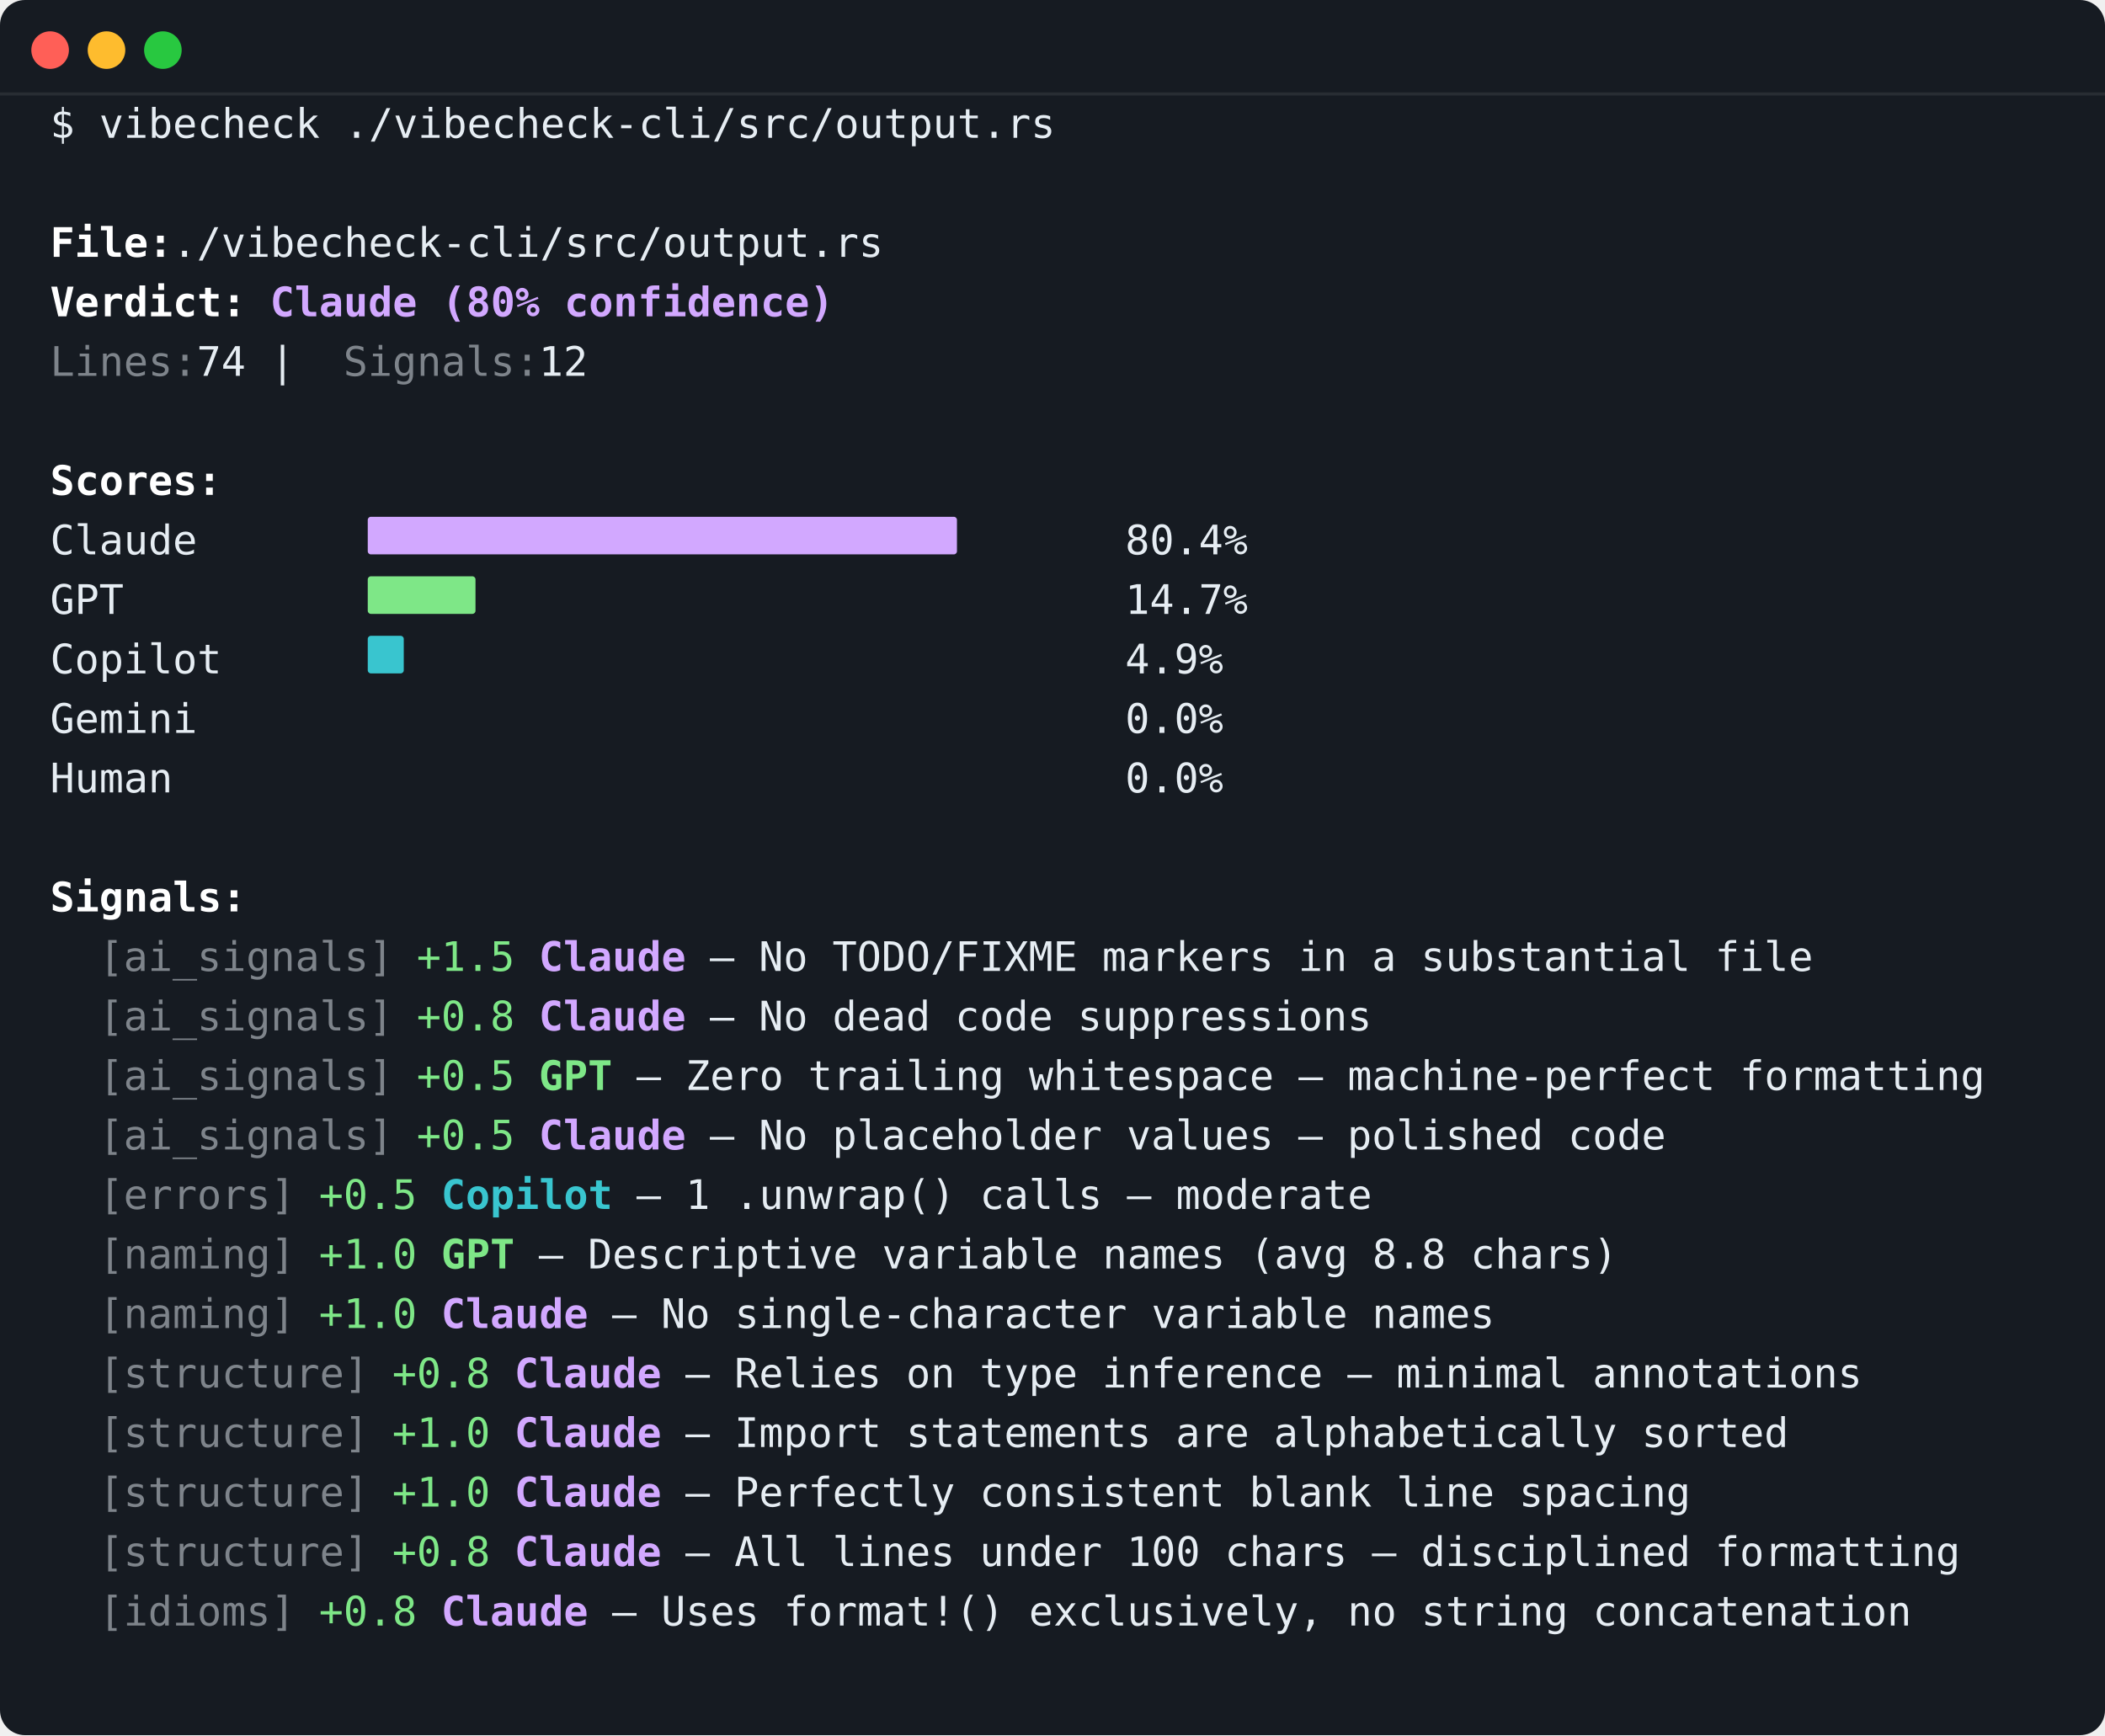
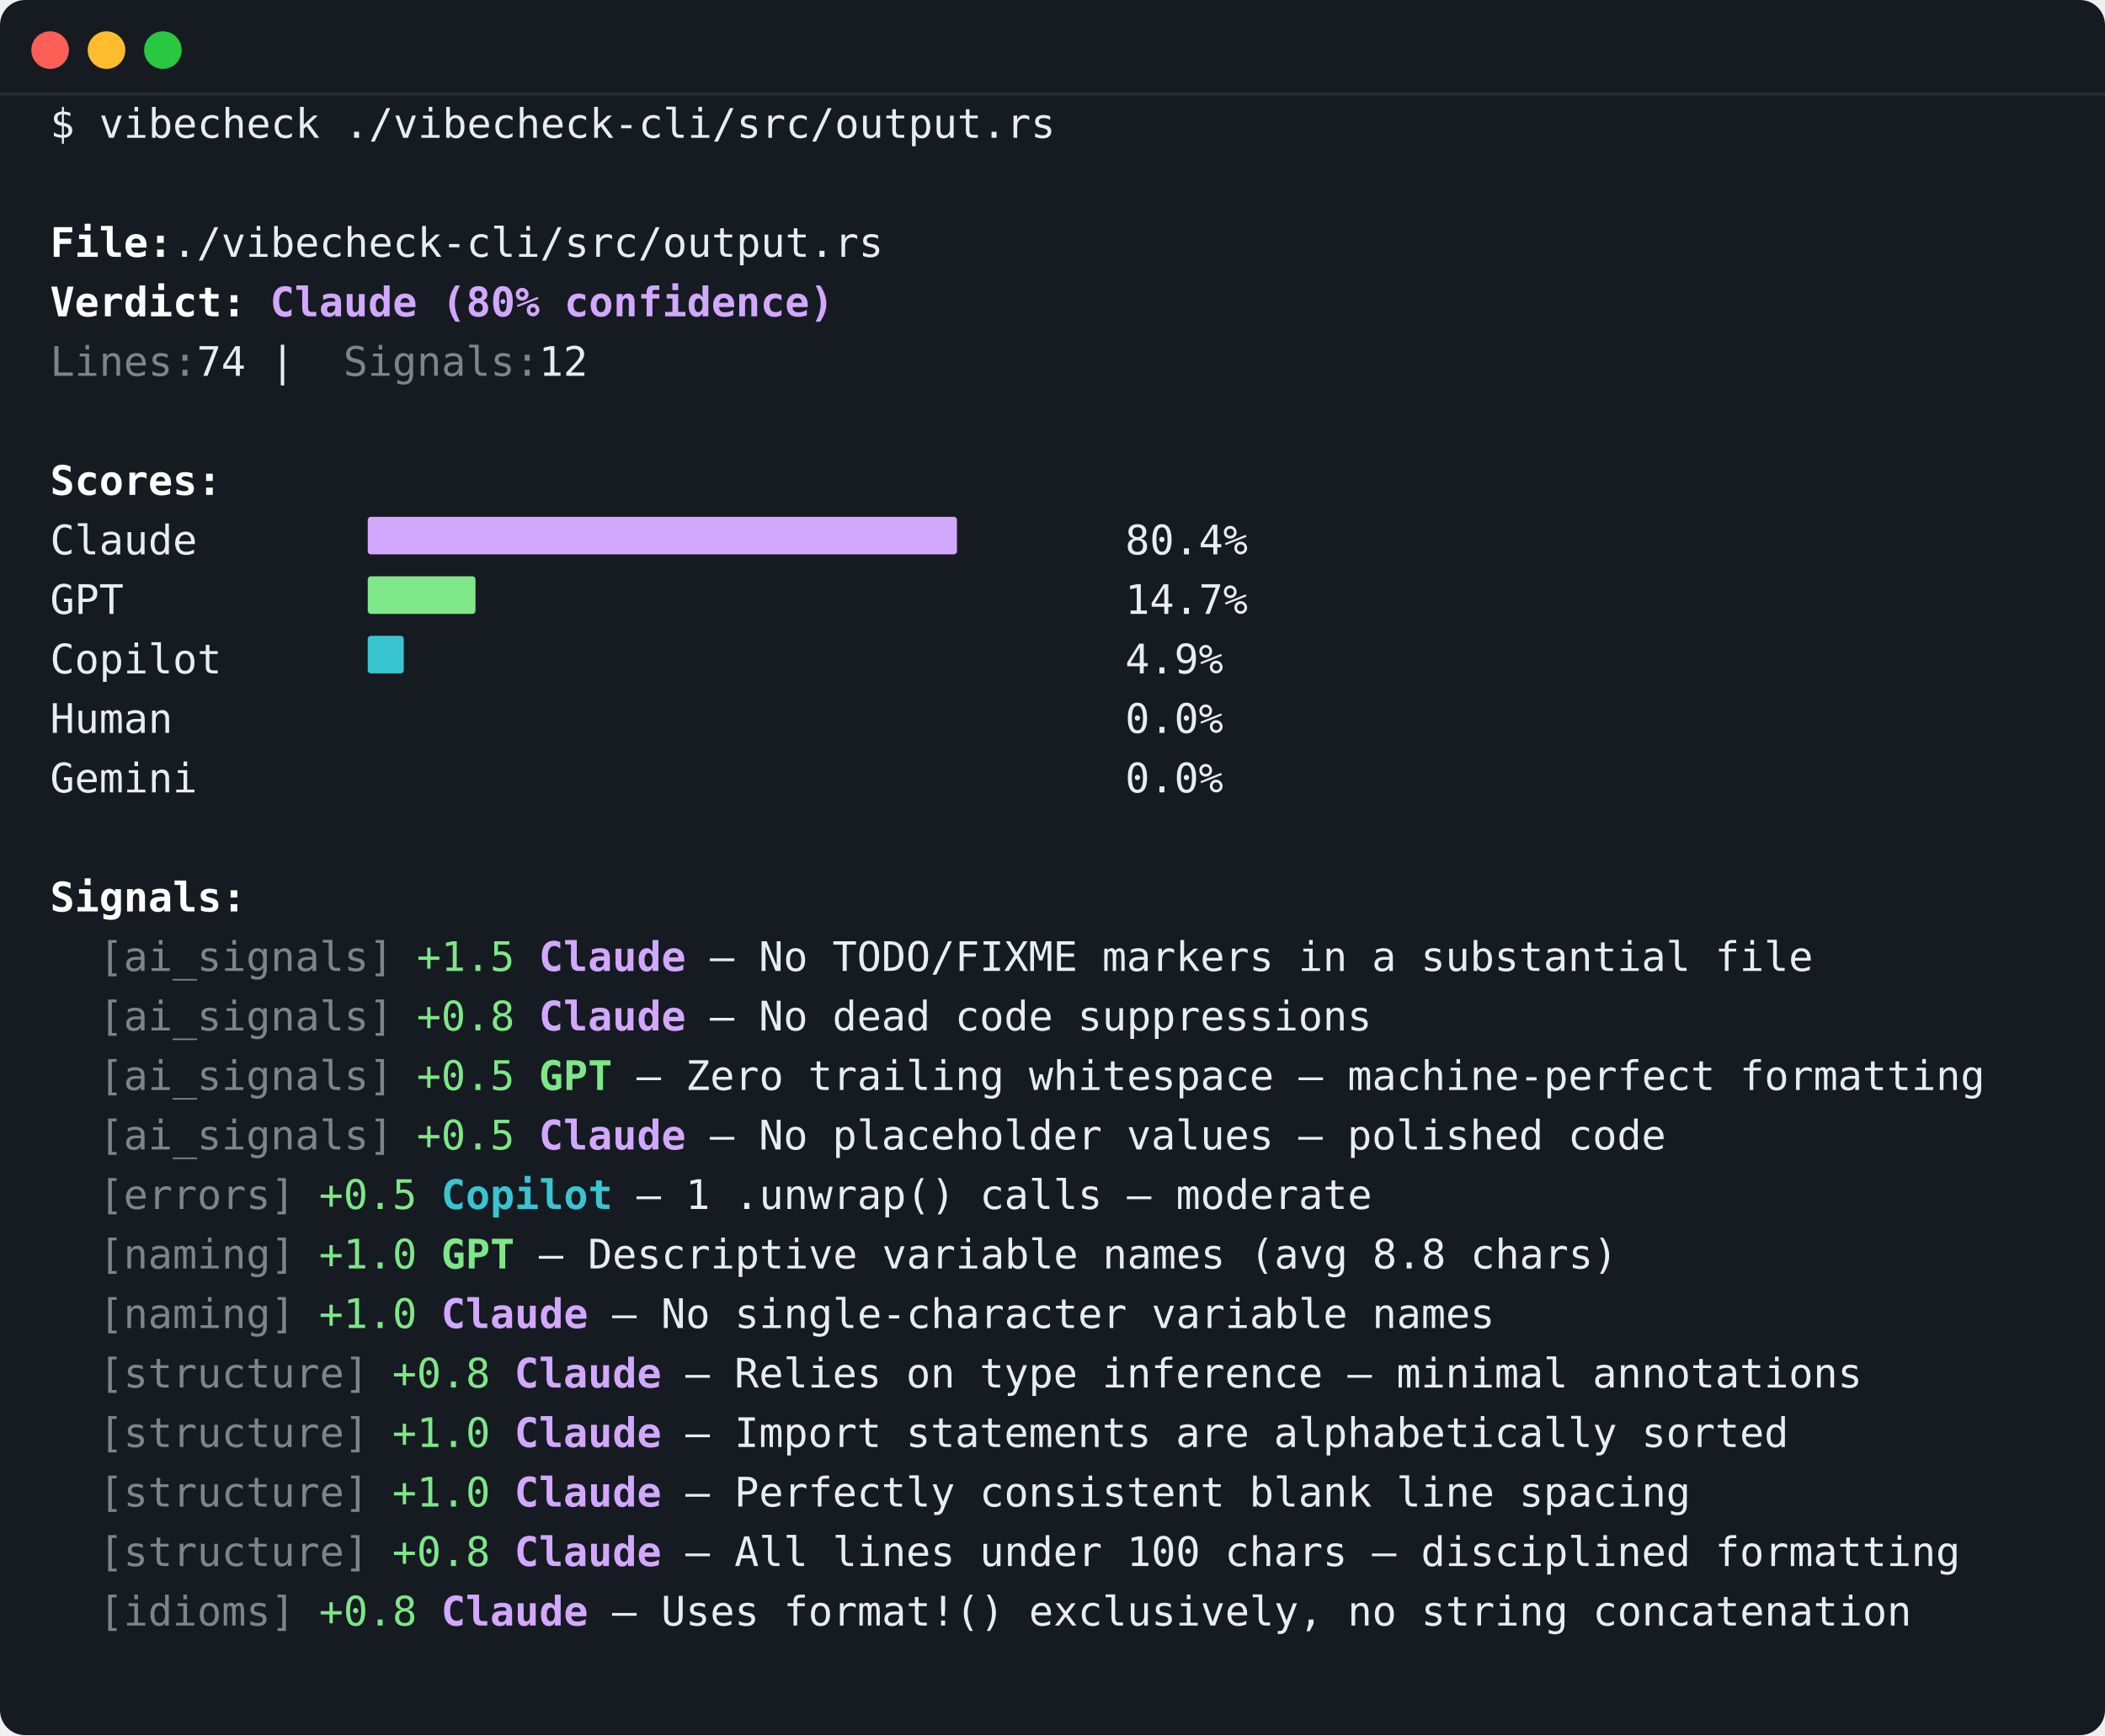
<svg xmlns="http://www.w3.org/2000/svg" viewBox="0 0 672 554" width="672" height="554">
  <rect width="672" height="554" fill="#161b22" rx="8" />
  <circle cx="16" cy="16" r="6" fill="#ff5f57" />
  <circle cx="34" cy="16" r="6" fill="#febc2e" />
  <circle cx="52" cy="16" r="6" fill="#28c840" />
  <line x1="0" y1="30" x2="672" y2="30" stroke="#ffffff" stroke-opacity="0.08" stroke-width="1" />
  <text x="16.0" y="44" font-family="ui-monospace,SFMono-Regular,'SF Mono',Menlo,Consolas,monospace" font-size="13px" fill="#e6edf3">$ vibecheck ./vibecheck-cli/src/output.rs</text>
  <text x="16.0" y="82" font-family="ui-monospace,SFMono-Regular,'SF Mono',Menlo,Consolas,monospace" font-size="13px" fill="#ffffff" font-weight="bold">File:</text>
  <text x="55.0" y="82" font-family="ui-monospace,SFMono-Regular,'SF Mono',Menlo,Consolas,monospace" font-size="13px" fill="#e6edf3"> ./vibecheck-cli/src/output.rs</text>
  <text x="16.0" y="101" font-family="ui-monospace,SFMono-Regular,'SF Mono',Menlo,Consolas,monospace" font-size="13px" fill="#ffffff" font-weight="bold">Verdict:</text>
  <text x="86.2" y="101" font-family="ui-monospace,SFMono-Regular,'SF Mono',Menlo,Consolas,monospace" font-size="13px" fill="#d2a8ff" font-weight="bold">Claude (80% confidence)</text>
  <text x="16.0" y="120" font-family="ui-monospace,SFMono-Regular,'SF Mono',Menlo,Consolas,monospace" font-size="13px" fill="#e6edf3" opacity="0.5">Lines:</text>
  <text x="62.8" y="120" font-family="ui-monospace,SFMono-Regular,'SF Mono',Menlo,Consolas,monospace" font-size="13px" fill="#e6edf3"> 74 | </text>
  <text x="109.6" y="120" font-family="ui-monospace,SFMono-Regular,'SF Mono',Menlo,Consolas,monospace" font-size="13px" fill="#e6edf3" opacity="0.5">Signals:</text>
  <text x="172.0" y="120" font-family="ui-monospace,SFMono-Regular,'SF Mono',Menlo,Consolas,monospace" font-size="13px" fill="#e6edf3"> 12</text>
  <text x="16.0" y="158" font-family="ui-monospace,SFMono-Regular,'SF Mono',Menlo,Consolas,monospace" font-size="13px" fill="#ffffff" font-weight="bold">Scores:</text>
  <text x="16.0" y="177" font-family="ui-monospace,SFMono-Regular,'SF Mono',Menlo,Consolas,monospace" font-size="13px" fill="#e6edf3">  Claude     </text>
  <rect x="117.4" y="165.0" width="188.1" height="12" fill="#d2a8ff" rx="1" />
  <text x="359.2" y="177" font-family="ui-monospace,SFMono-Regular,'SF Mono',Menlo,Consolas,monospace" font-size="13px" fill="#e6edf3">80.4%</text>
  <text x="16.0" y="196" font-family="ui-monospace,SFMono-Regular,'SF Mono',Menlo,Consolas,monospace" font-size="13px" fill="#e6edf3">  GPT        </text>
  <rect x="117.4" y="184.0" width="34.4" height="12" fill="#7ee787" rx="1" />
  <text x="359.2" y="196" font-family="ui-monospace,SFMono-Regular,'SF Mono',Menlo,Consolas,monospace" font-size="13px" fill="#e6edf3">14.7%</text>
  <text x="16.0" y="215" font-family="ui-monospace,SFMono-Regular,'SF Mono',Menlo,Consolas,monospace" font-size="13px" fill="#e6edf3">  Copilot    </text>
  <rect x="117.4" y="203.0" width="11.5" height="12" fill="#39c5cf" rx="1" />
  <text x="359.2" y="215" font-family="ui-monospace,SFMono-Regular,'SF Mono',Menlo,Consolas,monospace" font-size="13px" fill="#e6edf3">4.9%</text>
-   <text x="16.0" y="234" font-family="ui-monospace,SFMono-Regular,'SF Mono',Menlo,Consolas,monospace" font-size="13px" fill="#e6edf3">  Gemini     </text>
+   <text x="16.0" y="234" font-family="ui-monospace,SFMono-Regular,'SF Mono',Menlo,Consolas,monospace" font-size="13px" fill="#e6edf3">  Human      </text>
  <text x="359.2" y="234" font-family="ui-monospace,SFMono-Regular,'SF Mono',Menlo,Consolas,monospace" font-size="13px" fill="#e6edf3">0.0%</text>
-   <text x="16.0" y="253" font-family="ui-monospace,SFMono-Regular,'SF Mono',Menlo,Consolas,monospace" font-size="13px" fill="#e6edf3">  Human      </text>
+   <text x="16.0" y="253" font-family="ui-monospace,SFMono-Regular,'SF Mono',Menlo,Consolas,monospace" font-size="13px" fill="#e6edf3">  Gemini     </text>
  <text x="359.2" y="253" font-family="ui-monospace,SFMono-Regular,'SF Mono',Menlo,Consolas,monospace" font-size="13px" fill="#e6edf3">0.0%</text>
  <text x="16.0" y="291" font-family="ui-monospace,SFMono-Regular,'SF Mono',Menlo,Consolas,monospace" font-size="13px" fill="#ffffff" font-weight="bold">Signals:</text>
  <text x="16.0" y="310" font-family="ui-monospace,SFMono-Regular,'SF Mono',Menlo,Consolas,monospace" font-size="13px" fill="#e6edf3">  </text>
  <text x="31.6" y="310" font-family="ui-monospace,SFMono-Regular,'SF Mono',Menlo,Consolas,monospace" font-size="13px" fill="#e6edf3" opacity="0.5">[ai_signals] </text>
  <text x="133.0" y="310" font-family="ui-monospace,SFMono-Regular,'SF Mono',Menlo,Consolas,monospace" font-size="13px" fill="#7ee787">+1.5 </text>
  <text x="172.0" y="310" font-family="ui-monospace,SFMono-Regular,'SF Mono',Menlo,Consolas,monospace" font-size="13px" fill="#d2a8ff" font-weight="bold">Claude </text>
  <text x="226.6" y="310" font-family="ui-monospace,SFMono-Regular,'SF Mono',Menlo,Consolas,monospace" font-size="13px" fill="#e6edf3">— No TODO/FIXME markers in a substantial file</text>
  <text x="16.0" y="329" font-family="ui-monospace,SFMono-Regular,'SF Mono',Menlo,Consolas,monospace" font-size="13px" fill="#e6edf3">  </text>
  <text x="31.6" y="329" font-family="ui-monospace,SFMono-Regular,'SF Mono',Menlo,Consolas,monospace" font-size="13px" fill="#e6edf3" opacity="0.5">[ai_signals] </text>
  <text x="133.0" y="329" font-family="ui-monospace,SFMono-Regular,'SF Mono',Menlo,Consolas,monospace" font-size="13px" fill="#7ee787">+0.8 </text>
  <text x="172.0" y="329" font-family="ui-monospace,SFMono-Regular,'SF Mono',Menlo,Consolas,monospace" font-size="13px" fill="#d2a8ff" font-weight="bold">Claude </text>
  <text x="226.6" y="329" font-family="ui-monospace,SFMono-Regular,'SF Mono',Menlo,Consolas,monospace" font-size="13px" fill="#e6edf3">— No dead code suppressions</text>
  <text x="16.0" y="348" font-family="ui-monospace,SFMono-Regular,'SF Mono',Menlo,Consolas,monospace" font-size="13px" fill="#e6edf3">  </text>
  <text x="31.6" y="348" font-family="ui-monospace,SFMono-Regular,'SF Mono',Menlo,Consolas,monospace" font-size="13px" fill="#e6edf3" opacity="0.5">[ai_signals] </text>
  <text x="133.0" y="348" font-family="ui-monospace,SFMono-Regular,'SF Mono',Menlo,Consolas,monospace" font-size="13px" fill="#7ee787">+0.5 </text>
  <text x="172.0" y="348" font-family="ui-monospace,SFMono-Regular,'SF Mono',Menlo,Consolas,monospace" font-size="13px" fill="#7ee787" font-weight="bold">GPT </text>
  <text x="203.2" y="348" font-family="ui-monospace,SFMono-Regular,'SF Mono',Menlo,Consolas,monospace" font-size="13px" fill="#e6edf3">— Zero trailing whitespace — machine-perfect formatting</text>
  <text x="16.0" y="367" font-family="ui-monospace,SFMono-Regular,'SF Mono',Menlo,Consolas,monospace" font-size="13px" fill="#e6edf3">  </text>
  <text x="31.6" y="367" font-family="ui-monospace,SFMono-Regular,'SF Mono',Menlo,Consolas,monospace" font-size="13px" fill="#e6edf3" opacity="0.5">[ai_signals] </text>
  <text x="133.0" y="367" font-family="ui-monospace,SFMono-Regular,'SF Mono',Menlo,Consolas,monospace" font-size="13px" fill="#7ee787">+0.5 </text>
  <text x="172.0" y="367" font-family="ui-monospace,SFMono-Regular,'SF Mono',Menlo,Consolas,monospace" font-size="13px" fill="#d2a8ff" font-weight="bold">Claude </text>
  <text x="226.6" y="367" font-family="ui-monospace,SFMono-Regular,'SF Mono',Menlo,Consolas,monospace" font-size="13px" fill="#e6edf3">— No placeholder values — polished code</text>
  <text x="16.0" y="386" font-family="ui-monospace,SFMono-Regular,'SF Mono',Menlo,Consolas,monospace" font-size="13px" fill="#e6edf3">  </text>
  <text x="31.6" y="386" font-family="ui-monospace,SFMono-Regular,'SF Mono',Menlo,Consolas,monospace" font-size="13px" fill="#e6edf3" opacity="0.5">[errors] </text>
  <text x="101.8" y="386" font-family="ui-monospace,SFMono-Regular,'SF Mono',Menlo,Consolas,monospace" font-size="13px" fill="#7ee787">+0.5 </text>
  <text x="140.8" y="386" font-family="ui-monospace,SFMono-Regular,'SF Mono',Menlo,Consolas,monospace" font-size="13px" fill="#39c5cf" font-weight="bold">Copilot </text>
  <text x="203.2" y="386" font-family="ui-monospace,SFMono-Regular,'SF Mono',Menlo,Consolas,monospace" font-size="13px" fill="#e6edf3">— 1 .unwrap() calls — moderate</text>
  <text x="16.0" y="405" font-family="ui-monospace,SFMono-Regular,'SF Mono',Menlo,Consolas,monospace" font-size="13px" fill="#e6edf3">  </text>
  <text x="31.6" y="405" font-family="ui-monospace,SFMono-Regular,'SF Mono',Menlo,Consolas,monospace" font-size="13px" fill="#e6edf3" opacity="0.5">[naming] </text>
  <text x="101.8" y="405" font-family="ui-monospace,SFMono-Regular,'SF Mono',Menlo,Consolas,monospace" font-size="13px" fill="#7ee787">+1.0 </text>
  <text x="140.8" y="405" font-family="ui-monospace,SFMono-Regular,'SF Mono',Menlo,Consolas,monospace" font-size="13px" fill="#7ee787" font-weight="bold">GPT </text>
  <text x="172.0" y="405" font-family="ui-monospace,SFMono-Regular,'SF Mono',Menlo,Consolas,monospace" font-size="13px" fill="#e6edf3">— Descriptive variable names (avg 8.8 chars)</text>
  <text x="16.0" y="424" font-family="ui-monospace,SFMono-Regular,'SF Mono',Menlo,Consolas,monospace" font-size="13px" fill="#e6edf3">  </text>
  <text x="31.6" y="424" font-family="ui-monospace,SFMono-Regular,'SF Mono',Menlo,Consolas,monospace" font-size="13px" fill="#e6edf3" opacity="0.5">[naming] </text>
  <text x="101.8" y="424" font-family="ui-monospace,SFMono-Regular,'SF Mono',Menlo,Consolas,monospace" font-size="13px" fill="#7ee787">+1.0 </text>
  <text x="140.8" y="424" font-family="ui-monospace,SFMono-Regular,'SF Mono',Menlo,Consolas,monospace" font-size="13px" fill="#d2a8ff" font-weight="bold">Claude </text>
  <text x="195.4" y="424" font-family="ui-monospace,SFMono-Regular,'SF Mono',Menlo,Consolas,monospace" font-size="13px" fill="#e6edf3">— No single-character variable names</text>
  <text x="16.0" y="443" font-family="ui-monospace,SFMono-Regular,'SF Mono',Menlo,Consolas,monospace" font-size="13px" fill="#e6edf3">  </text>
  <text x="31.6" y="443" font-family="ui-monospace,SFMono-Regular,'SF Mono',Menlo,Consolas,monospace" font-size="13px" fill="#e6edf3" opacity="0.5">[structure] </text>
  <text x="125.2" y="443" font-family="ui-monospace,SFMono-Regular,'SF Mono',Menlo,Consolas,monospace" font-size="13px" fill="#7ee787">+0.8 </text>
  <text x="164.2" y="443" font-family="ui-monospace,SFMono-Regular,'SF Mono',Menlo,Consolas,monospace" font-size="13px" fill="#d2a8ff" font-weight="bold">Claude </text>
  <text x="218.8" y="443" font-family="ui-monospace,SFMono-Regular,'SF Mono',Menlo,Consolas,monospace" font-size="13px" fill="#e6edf3">— Relies on type inference — minimal annotations</text>
  <text x="16.0" y="462" font-family="ui-monospace,SFMono-Regular,'SF Mono',Menlo,Consolas,monospace" font-size="13px" fill="#e6edf3">  </text>
  <text x="31.6" y="462" font-family="ui-monospace,SFMono-Regular,'SF Mono',Menlo,Consolas,monospace" font-size="13px" fill="#e6edf3" opacity="0.5">[structure] </text>
  <text x="125.2" y="462" font-family="ui-monospace,SFMono-Regular,'SF Mono',Menlo,Consolas,monospace" font-size="13px" fill="#7ee787">+1.0 </text>
  <text x="164.2" y="462" font-family="ui-monospace,SFMono-Regular,'SF Mono',Menlo,Consolas,monospace" font-size="13px" fill="#d2a8ff" font-weight="bold">Claude </text>
  <text x="218.8" y="462" font-family="ui-monospace,SFMono-Regular,'SF Mono',Menlo,Consolas,monospace" font-size="13px" fill="#e6edf3">— Import statements are alphabetically sorted</text>
  <text x="16.0" y="481" font-family="ui-monospace,SFMono-Regular,'SF Mono',Menlo,Consolas,monospace" font-size="13px" fill="#e6edf3">  </text>
  <text x="31.6" y="481" font-family="ui-monospace,SFMono-Regular,'SF Mono',Menlo,Consolas,monospace" font-size="13px" fill="#e6edf3" opacity="0.5">[structure] </text>
  <text x="125.2" y="481" font-family="ui-monospace,SFMono-Regular,'SF Mono',Menlo,Consolas,monospace" font-size="13px" fill="#7ee787">+1.0 </text>
  <text x="164.2" y="481" font-family="ui-monospace,SFMono-Regular,'SF Mono',Menlo,Consolas,monospace" font-size="13px" fill="#d2a8ff" font-weight="bold">Claude </text>
  <text x="218.8" y="481" font-family="ui-monospace,SFMono-Regular,'SF Mono',Menlo,Consolas,monospace" font-size="13px" fill="#e6edf3">— Perfectly consistent blank line spacing</text>
  <text x="16.0" y="500" font-family="ui-monospace,SFMono-Regular,'SF Mono',Menlo,Consolas,monospace" font-size="13px" fill="#e6edf3">  </text>
  <text x="31.6" y="500" font-family="ui-monospace,SFMono-Regular,'SF Mono',Menlo,Consolas,monospace" font-size="13px" fill="#e6edf3" opacity="0.5">[structure] </text>
  <text x="125.2" y="500" font-family="ui-monospace,SFMono-Regular,'SF Mono',Menlo,Consolas,monospace" font-size="13px" fill="#7ee787">+0.8 </text>
  <text x="164.2" y="500" font-family="ui-monospace,SFMono-Regular,'SF Mono',Menlo,Consolas,monospace" font-size="13px" fill="#d2a8ff" font-weight="bold">Claude </text>
  <text x="218.8" y="500" font-family="ui-monospace,SFMono-Regular,'SF Mono',Menlo,Consolas,monospace" font-size="13px" fill="#e6edf3">— All lines under 100 chars — disciplined formatting</text>
  <text x="16.0" y="519" font-family="ui-monospace,SFMono-Regular,'SF Mono',Menlo,Consolas,monospace" font-size="13px" fill="#e6edf3">  </text>
  <text x="31.6" y="519" font-family="ui-monospace,SFMono-Regular,'SF Mono',Menlo,Consolas,monospace" font-size="13px" fill="#e6edf3" opacity="0.5">[idioms] </text>
  <text x="101.8" y="519" font-family="ui-monospace,SFMono-Regular,'SF Mono',Menlo,Consolas,monospace" font-size="13px" fill="#7ee787">+0.8 </text>
  <text x="140.8" y="519" font-family="ui-monospace,SFMono-Regular,'SF Mono',Menlo,Consolas,monospace" font-size="13px" fill="#d2a8ff" font-weight="bold">Claude </text>
  <text x="195.4" y="519" font-family="ui-monospace,SFMono-Regular,'SF Mono',Menlo,Consolas,monospace" font-size="13px" fill="#e6edf3">— Uses format!() exclusively, no string concatenation</text>
</svg>
